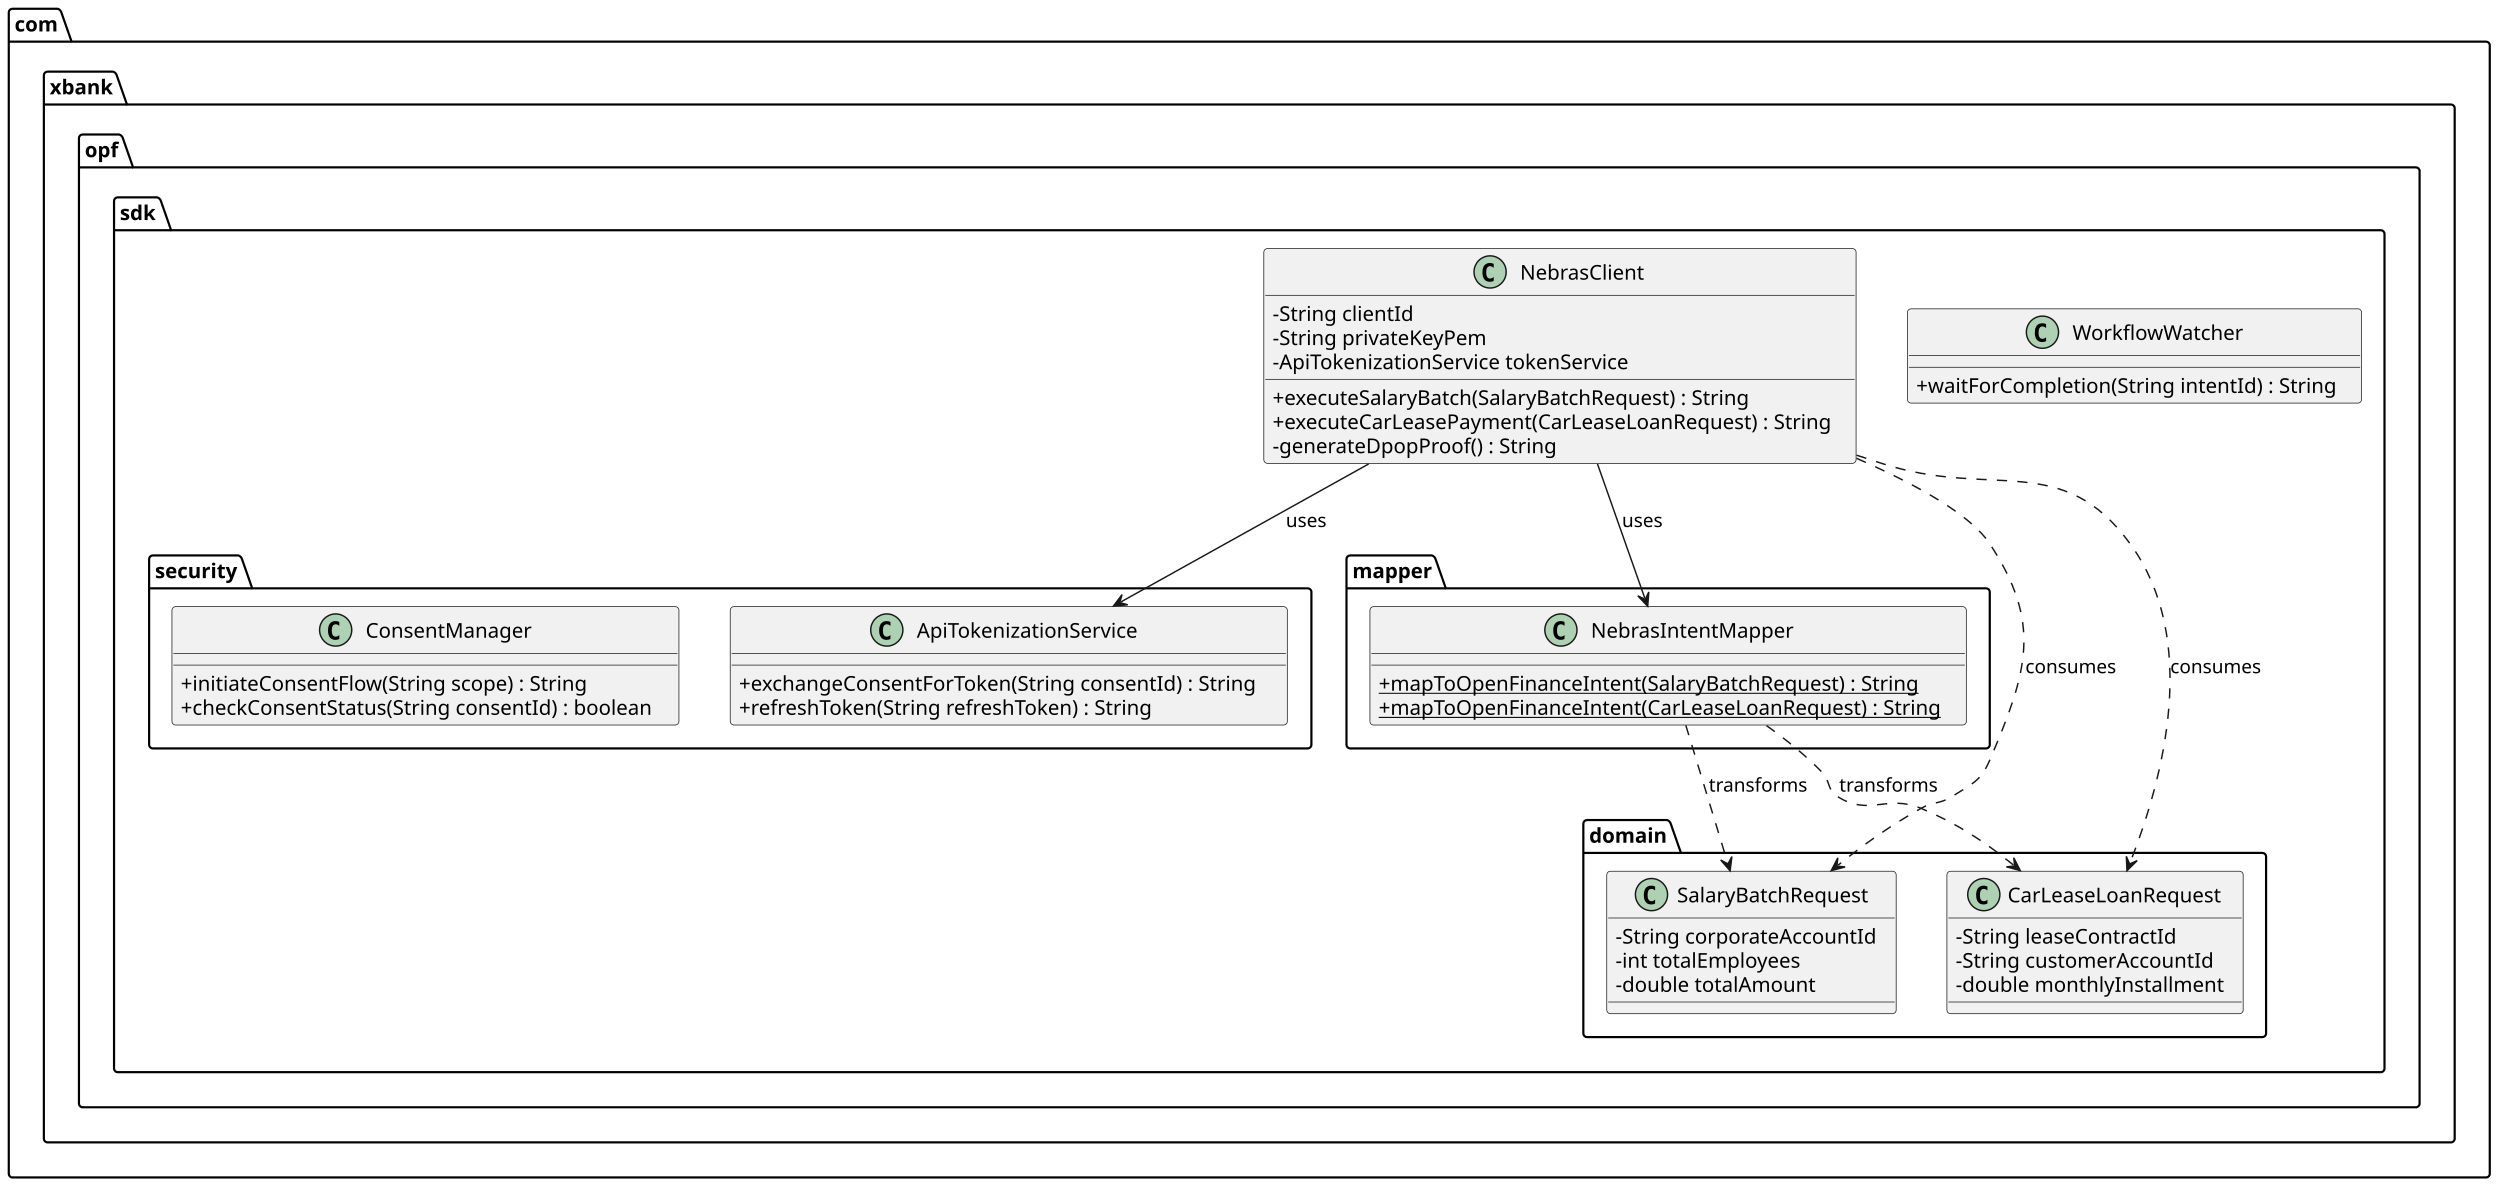
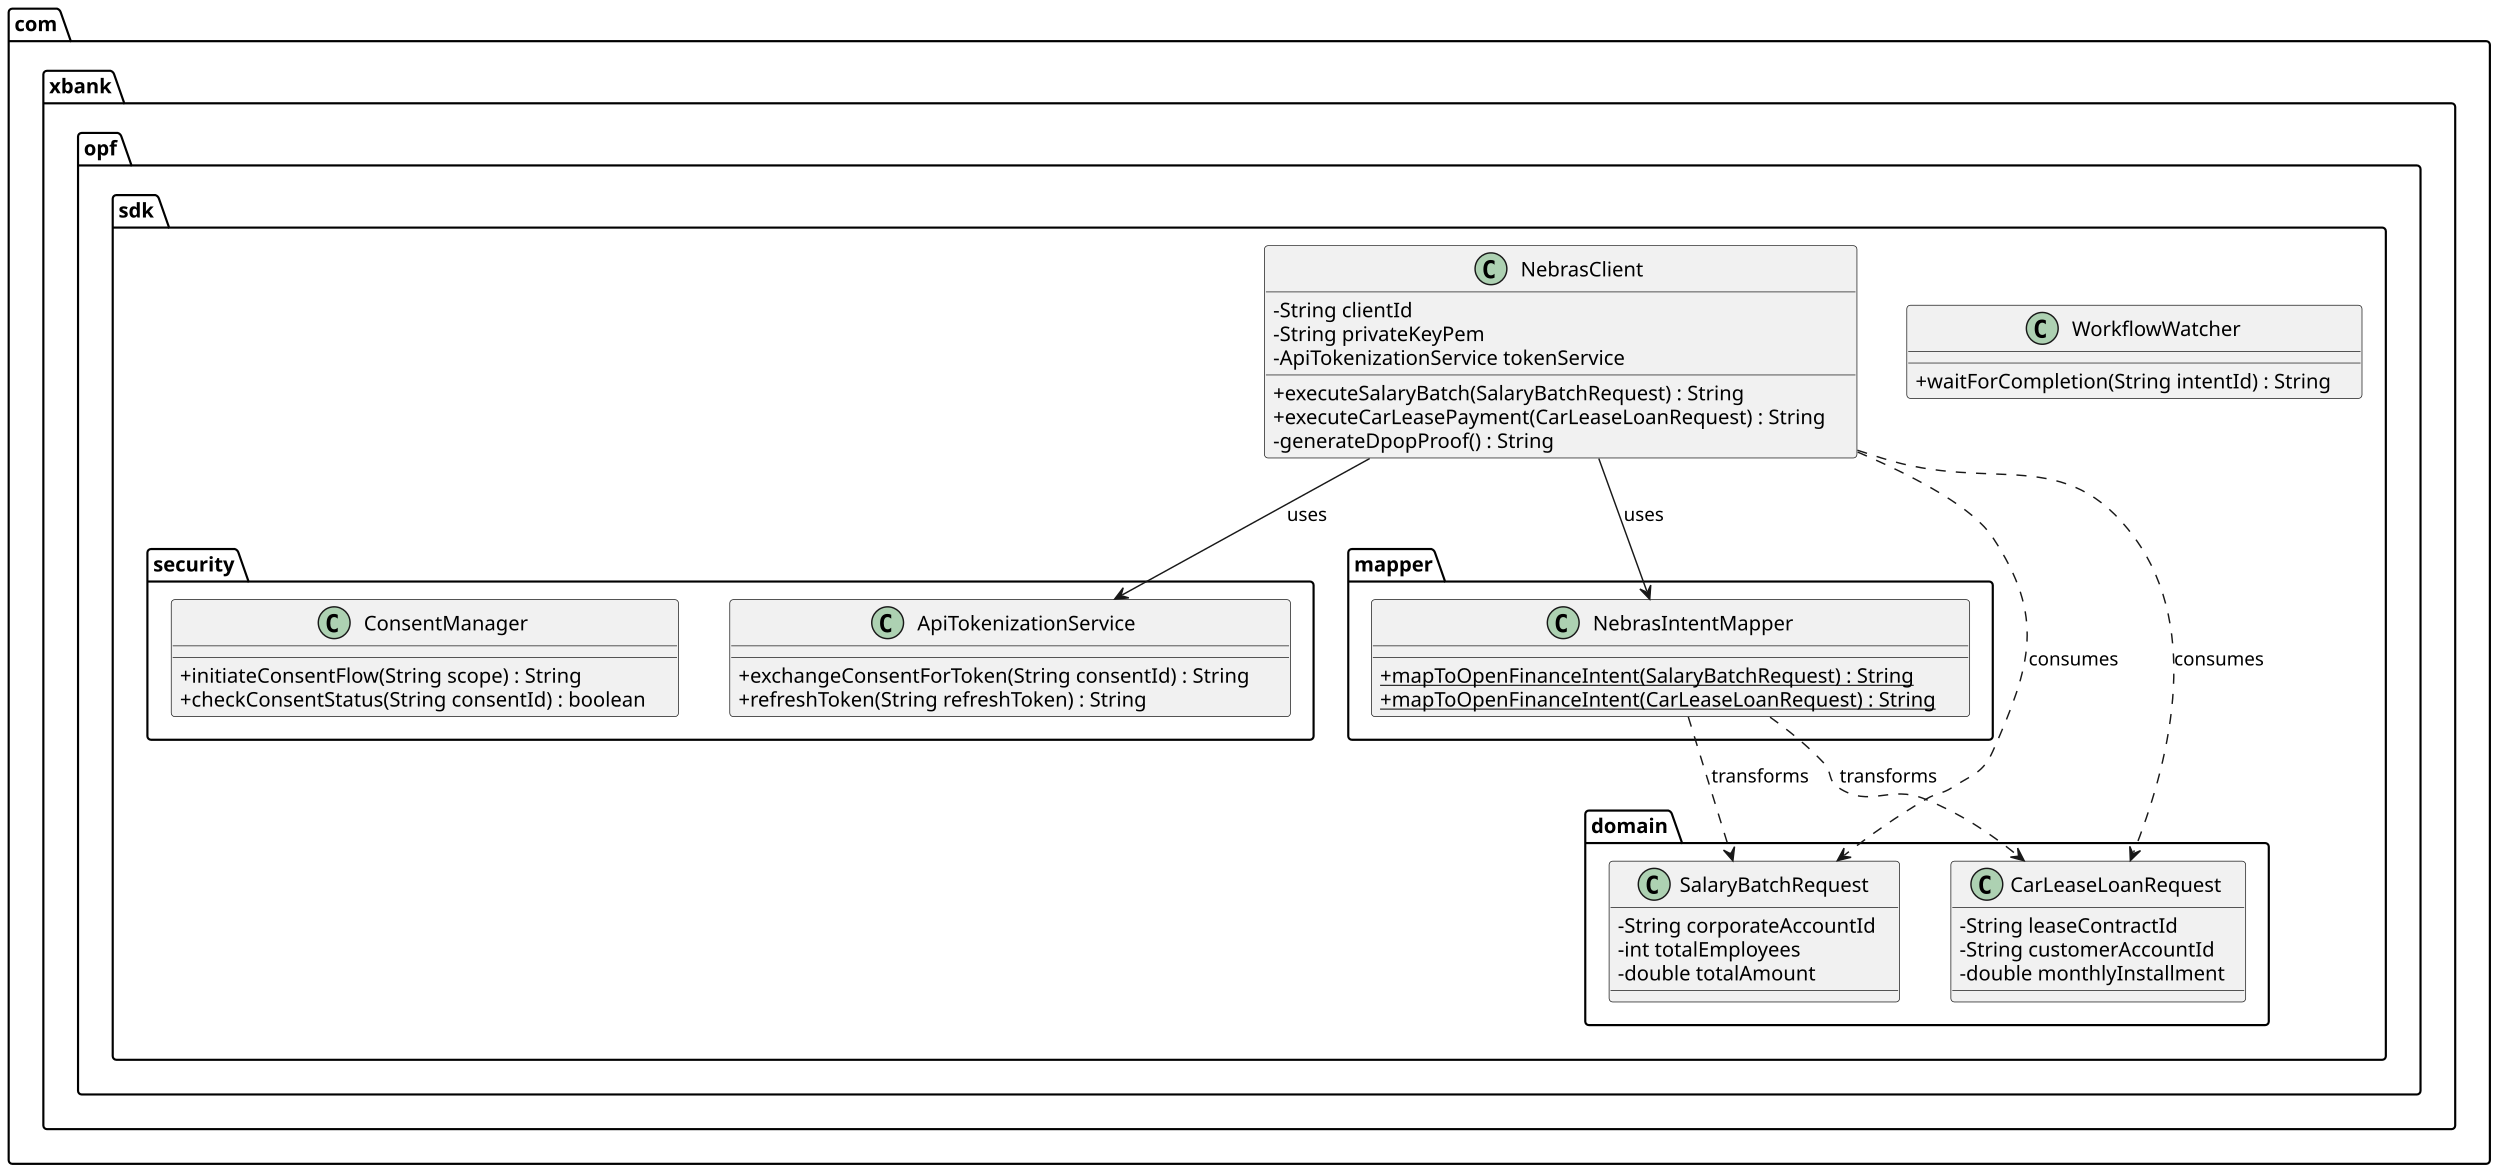
- <svg xmlns="http://www.w3.org/2000/svg" contentStyleType="text/css" data-diagram-type="CLASS" height="812px" preserveAspectRatio="none" style="width:1710px;height:812px;background:#FFFFFF;" version="1.1" viewBox="0 0 1710 812" width="1710px" zoomAndPan="magnify">
+ <svg xmlns="http://www.w3.org/2000/svg" contentStyleType="text/css" height="812px" preserveAspectRatio="none" style="width:1730px;height:812px;background:#FFFFFF;" version="1.1" viewBox="0 0 1730 812" width="1730px" zoomAndPan="magnify">
  <defs />
  <g>
-     <g class="cluster" data-qualified-name="com" data-source-line="5" id="ent0004">
-       <path d="M8.5,6 L39.469,6 A3.75,3.75 0 0 1 41.969,8.5 L48.969,28.488 L1700.5,28.488 A2.5,2.5 0 0 1 1703,30.988 L1703,802.87 A2.5,2.5 0 0 1 1700.5,805.37 L8.5,805.37 A2.5,2.5 0 0 1 6,802.87 L6,8.5 A2.5,2.5 0 0 1 8.5,6" fill="none" style="stroke:#000000;stroke-width:1.5;" />
-       <line style="stroke:#000000;stroke-width:1.5;" x1="6" x2="48.969" y1="28.488" y2="28.488" />
-       <text fill="#000000" font-family="sans-serif" font-size="14" font-weight="bold" lengthAdjust="spacing" textLength="29.969" x="10" y="21.535">com</text>
+     <g id="cluster_com">
+       <path d="M8.5,6 L39.5,6 A3.75,3.75 0 0 1 42,8.5 L49,28.488 L1720.5,28.488 A2.5,2.5 0 0 1 1723,30.988 L1723,802.87 A2.5,2.5 0 0 1 1720.5,805.37 L8.5,805.37 A2.5,2.5 0 0 1 6,802.87 L6,8.5 A2.5,2.5 0 0 1 8.5,6 " fill="none" style="stroke:#000000;stroke-width:1.5;" />
+       <line style="stroke:#000000;stroke-width:1.5;" x1="6" x2="49" y1="28.488" y2="28.488" />
+       <text fill="#000000" font-family="sans-serif" font-size="14" font-weight="bold" lengthAdjust="spacing" textLength="30" x="10" y="21.535">com</text>
    </g>
-     <g class="cluster" data-qualified-name="com.xbank" data-source-line="5" id="ent0005">
-       <path d="M32.5,49 L77.332,49 A3.75,3.75 0 0 1 79.832,51.5 L86.832,71.488 L1676.5,71.488 A2.5,2.5 0 0 1 1679,73.988 L1679,778.87 A2.5,2.5 0 0 1 1676.5,781.37 L32.5,781.37 A2.5,2.5 0 0 1 30,778.87 L30,51.5 A2.5,2.5 0 0 1 32.5,49" fill="none" style="stroke:#000000;stroke-width:1.5;" />
-       <line style="stroke:#000000;stroke-width:1.5;" x1="30" x2="86.832" y1="71.488" y2="71.488" />
-       <text fill="#000000" font-family="sans-serif" font-size="14" font-weight="bold" lengthAdjust="spacing" textLength="43.832" x="34" y="64.535">xbank</text>
+     <g id="cluster_xbank">
+       <path d="M32.5,49 L76.5,49 A3.75,3.75 0 0 1 79,51.5 L86,71.488 L1696.5,71.488 A2.5,2.5 0 0 1 1699,73.988 L1699,778.87 A2.5,2.5 0 0 1 1696.5,781.37 L32.5,781.37 A2.5,2.5 0 0 1 30,778.87 L30,51.5 A2.5,2.5 0 0 1 32.5,49 " fill="none" style="stroke:#000000;stroke-width:1.5;" />
+       <line style="stroke:#000000;stroke-width:1.5;" x1="30" x2="86" y1="71.488" y2="71.488" />
+       <text fill="#000000" font-family="sans-serif" font-size="14" font-weight="bold" lengthAdjust="spacing" textLength="43" x="34" y="64.535">xbank</text>
    </g>
-     <g class="cluster" data-qualified-name="com.xbank.opf" data-source-line="5" id="ent0006">
-       <path d="M56.5,92 L81.522,92 A3.75,3.75 0 0 1 84.022,94.5 L91.022,114.488 L1652.5,114.488 A2.5,2.5 0 0 1 1655,116.988 L1655,754.87 A2.5,2.5 0 0 1 1652.5,757.37 L56.5,757.37 A2.5,2.5 0 0 1 54,754.87 L54,94.5 A2.5,2.5 0 0 1 56.5,92" fill="none" style="stroke:#000000;stroke-width:1.5;" />
-       <line style="stroke:#000000;stroke-width:1.5;" x1="54" x2="91.022" y1="114.488" y2="114.488" />
-       <text fill="#000000" font-family="sans-serif" font-size="14" font-weight="bold" lengthAdjust="spacing" textLength="24.021" x="58" y="107.535">opf</text>
+     <g id="cluster_opf">
+       <path d="M56.5,92 L81.5,92 A3.75,3.75 0 0 1 84,94.5 L91,114.488 L1672.5,114.488 A2.5,2.5 0 0 1 1675,116.988 L1675,754.87 A2.5,2.5 0 0 1 1672.5,757.37 L56.5,757.37 A2.5,2.5 0 0 1 54,754.87 L54,94.5 A2.5,2.5 0 0 1 56.5,92 " fill="none" style="stroke:#000000;stroke-width:1.5;" />
+       <line style="stroke:#000000;stroke-width:1.5;" x1="54" x2="91" y1="114.488" y2="114.488" />
+       <text fill="#000000" font-family="sans-serif" font-size="14" font-weight="bold" lengthAdjust="spacing" textLength="24" x="58" y="107.535">opf</text>
    </g>
-     <g class="cluster" data-qualified-name="com.xbank.opf.sdk" data-source-line="3" id="ent0002">
-       <path d="M80.5,135 L107.552,135 A3.75,3.75 0 0 1 110.052,137.5 L117.052,157.488 L1628.5,157.488 A2.5,2.5 0 0 1 1631,159.988 L1631,730.87 A2.5,2.5 0 0 1 1628.5,733.37 L80.5,733.37 A2.5,2.5 0 0 1 78,730.87 L78,137.5 A2.5,2.5 0 0 1 80.5,135" fill="none" style="stroke:#000000;stroke-width:1.5;" />
-       <line style="stroke:#000000;stroke-width:1.5;" x1="78" x2="117.052" y1="157.488" y2="157.488" />
-       <text fill="#000000" font-family="sans-serif" font-size="14" font-weight="bold" lengthAdjust="spacing" textLength="26.052" x="82" y="150.535">sdk</text>
+     <g id="cluster_sdk">
+       <path d="M80.5,135 L107.5,135 A3.75,3.75 0 0 1 110,137.5 L117,157.488 L1648.5,157.488 A2.5,2.5 0 0 1 1651,159.988 L1651,730.87 A2.5,2.5 0 0 1 1648.5,733.37 L80.5,733.37 A2.5,2.5 0 0 1 78,730.87 L78,137.5 A2.5,2.5 0 0 1 80.5,135 " fill="none" style="stroke:#000000;stroke-width:1.5;" />
+       <line style="stroke:#000000;stroke-width:1.5;" x1="78" x2="117" y1="157.488" y2="157.488" />
+       <text fill="#000000" font-family="sans-serif" font-size="14" font-weight="bold" lengthAdjust="spacing" textLength="26" x="82" y="150.535">sdk</text>
    </g>
-     <g class="cluster" data-qualified-name="com.xbank.opf.sdk.security" data-source-line="19" id="ent0008">
-       <path d="M104.5,379.93 L163.018,379.93 A3.75,3.75 0 0 1 165.518,382.43 L172.518,402.418 L894.5,402.418 A2.5,2.5 0 0 1 897,404.918 L897,509.41 A2.5,2.5 0 0 1 894.5,511.91 L104.5,511.91 A2.5,2.5 0 0 1 102,509.41 L102,382.43 A2.5,2.5 0 0 1 104.5,379.93" fill="none" style="stroke:#000000;stroke-width:1.5;" />
-       <line style="stroke:#000000;stroke-width:1.5;" x1="102" x2="172.518" y1="402.418" y2="402.418" />
-       <text fill="#000000" font-family="sans-serif" font-size="14" font-weight="bold" lengthAdjust="spacing" textLength="57.518" x="106" y="395.465">security</text>
+     <g id="cluster_security">
+       <path d="M104.5,379.93 L162.5,379.93 A3.75,3.75 0 0 1 165,382.43 L172,402.418 L906.5,402.418 A2.5,2.5 0 0 1 909,404.918 L909,509.41 A2.5,2.5 0 0 1 906.5,511.91 L104.5,511.91 A2.5,2.5 0 0 1 102,509.41 L102,382.43 A2.5,2.5 0 0 1 104.5,379.93 " fill="none" style="stroke:#000000;stroke-width:1.5;" />
+       <line style="stroke:#000000;stroke-width:1.5;" x1="102" x2="172" y1="402.418" y2="402.418" />
+       <text fill="#000000" font-family="sans-serif" font-size="14" font-weight="bold" lengthAdjust="spacing" textLength="57" x="106" y="395.465">security</text>
    </g>
-     <g class="cluster" data-qualified-name="com.xbank.opf.sdk.mapper" data-source-line="31" id="ent0011">
-       <path d="M923.5,379.93 L979.427,379.93 A3.75,3.75 0 0 1 981.927,382.43 L988.927,402.418 L1358.5,402.418 A2.5,2.5 0 0 1 1361,404.918 L1361,509.41 A2.5,2.5 0 0 1 1358.5,511.91 L923.5,511.91 A2.5,2.5 0 0 1 921,509.41 L921,382.43 A2.5,2.5 0 0 1 923.5,379.93" fill="none" style="stroke:#000000;stroke-width:1.5;" />
-       <line style="stroke:#000000;stroke-width:1.5;" x1="921" x2="988.927" y1="402.418" y2="402.418" />
-       <text fill="#000000" font-family="sans-serif" font-size="14" font-weight="bold" lengthAdjust="spacing" textLength="54.927" x="925" y="395.465">mapper</text>
+     <g id="cluster_mapper">
+       <path d="M935.5,379.93 L990.5,379.93 A3.75,3.75 0 0 1 993,382.43 L1000,402.418 L1376.5,402.418 A2.5,2.5 0 0 1 1379,404.918 L1379,509.41 A2.5,2.5 0 0 1 1376.5,511.91 L935.5,511.91 A2.5,2.5 0 0 1 933,509.41 L933,382.43 A2.5,2.5 0 0 1 935.5,379.93 " fill="none" style="stroke:#000000;stroke-width:1.5;" />
+       <line style="stroke:#000000;stroke-width:1.5;" x1="933" x2="1000" y1="402.418" y2="402.418" />
+       <text fill="#000000" font-family="sans-serif" font-size="14" font-weight="bold" lengthAdjust="spacing" textLength="54" x="937" y="395.465">mapper</text>
    </g>
-     <g class="cluster" data-qualified-name="com.xbank.opf.sdk.domain" data-source-line="38" id="ent0013">
-       <path d="M1085.5,560.91 L1140.272,560.91 A3.75,3.75 0 0 1 1142.772,563.41 L1149.772,583.398 L1547.5,583.398 A2.5,2.5 0 0 1 1550,585.898 L1550,706.87 A2.5,2.5 0 0 1 1547.5,709.37 L1085.5,709.37 A2.5,2.5 0 0 1 1083,706.87 L1083,563.41 A2.5,2.5 0 0 1 1085.5,560.91" fill="none" style="stroke:#000000;stroke-width:1.5;" />
-       <line style="stroke:#000000;stroke-width:1.5;" x1="1083" x2="1149.772" y1="583.398" y2="583.398" />
-       <text fill="#000000" font-family="sans-serif" font-size="14" font-weight="bold" lengthAdjust="spacing" textLength="53.772" x="1087" y="576.445">domain</text>
+     <g id="cluster_domain">
+       <path d="M1099.5,560.91 L1154.5,560.91 A3.75,3.75 0 0 1 1157,563.41 L1164,583.398 L1567.5,583.398 A2.5,2.5 0 0 1 1570,585.898 L1570,706.87 A2.5,2.5 0 0 1 1567.5,709.37 L1099.5,709.37 A2.5,2.5 0 0 1 1097,706.87 L1097,563.41 A2.5,2.5 0 0 1 1099.5,560.91 " fill="none" style="stroke:#000000;stroke-width:1.5;" />
+       <line style="stroke:#000000;stroke-width:1.5;" x1="1097" x2="1164" y1="583.398" y2="583.398" />
+       <text fill="#000000" font-family="sans-serif" font-size="14" font-weight="bold" lengthAdjust="spacing" textLength="54" x="1101" y="576.445">domain</text>
    </g>
-     <g class="entity" data-qualified-name="com.xbank.opf.sdk.NebrasClient" data-source-line="5" id="ent0003">
-       <rect fill="#F1F1F1" height="146.93" rx="2.5" ry="2.5" style="stroke:#181818;stroke-width:0.5;" width="405.121" x="864.44" y="170" />
-       <ellipse cx="1019.223" cy="186" fill="#ADD1B2" rx="11" ry="11" style="stroke:#181818;stroke-width:1;" />
-       <path d="M1021.696,192.143 Q1021.115,192.442 1020.476,192.591 Q1019.837,192.741 1019.131,192.741 Q1016.624,192.741 1015.304,191.089 Q1013.984,189.437 1013.984,186.316 Q1013.984,183.186 1015.304,181.535 Q1016.624,179.883 1019.131,179.883 Q1019.837,179.883 1020.484,180.032 Q1021.131,180.182 1021.696,180.481 L1021.696,183.203 Q1021.065,182.622 1020.471,182.352 Q1019.878,182.083 1019.247,182.083 Q1017.902,182.083 1017.218,183.149 Q1016.533,184.216 1016.533,186.316 Q1016.533,188.408 1017.218,189.474 Q1017.902,190.541 1019.247,190.541 Q1019.878,190.541 1020.471,190.271 Q1021.065,190.001 1021.696,189.42 Z " fill="#000000" />
-       <text fill="#000000" font-family="sans-serif" font-size="14" lengthAdjust="spacing" textLength="87.056" x="1039.723" y="191.291">NebrasClient</text>
-       <line style="stroke:#181818;stroke-width:0.5;" x1="865.44" x2="1268.561" y1="202" y2="202" />
-       <text fill="#000000" font-family="sans-serif" font-size="14" lengthAdjust="spacing" textLength="102.334" x="870.44" y="219.535">-String clientId</text>
-       <text fill="#000000" font-family="sans-serif" font-size="14" lengthAdjust="spacing" textLength="151.963" x="870.44" y="236.023">-String privateKeyPem</text>
-       <text fill="#000000" font-family="sans-serif" font-size="14" lengthAdjust="spacing" textLength="256.717" x="870.44" y="252.512">-ApiTokenizationService tokenService</text>
-       <line style="stroke:#181818;stroke-width:0.5;" x1="865.44" x2="1268.561" y1="259.465" y2="259.465" />
-       <text fill="#000000" font-family="sans-serif" font-size="14" lengthAdjust="spacing" textLength="334.845" x="870.44" y="277">+executeSalaryBatch(SalaryBatchRequest) : String</text>
-       <text fill="#000000" font-family="sans-serif" font-size="14" lengthAdjust="spacing" textLength="393.121" x="870.44" y="293.488">+executeCarLeasePayment(CarLeaseLoanRequest) : String</text>
-       <text fill="#000000" font-family="sans-serif" font-size="14" lengthAdjust="spacing" textLength="202.501" x="870.44" y="309.977">-generateDpopProof() : String</text>
+     <g id="elem_NebrasClient">
+       <rect codeLine="5" fill="#F1F1F1" height="146.93" id="NebrasClient" rx="2.5" ry="2.5" style="stroke:#181818;stroke-width:0.5;" width="410" x="875" y="170" />
+       <ellipse cx="1031.75" cy="186" fill="#ADD1B2" rx="11" ry="11" style="stroke:#181818;stroke-width:1.0;" />
+       <path d="M1034.223,192.143 Q1033.642,192.442 1033.003,192.591 Q1032.364,192.741 1031.658,192.741 Q1029.151,192.741 1027.832,191.089 Q1026.512,189.437 1026.512,186.316 Q1026.512,183.186 1027.832,181.535 Q1029.151,179.883 1031.658,179.883 Q1032.364,179.883 1033.011,180.032 Q1033.659,180.182 1034.223,180.481 L1034.223,183.203 Q1033.592,182.622 1032.999,182.352 Q1032.405,182.083 1031.774,182.083 Q1030.43,182.083 1029.745,183.149 Q1029.06,184.216 1029.06,186.316 Q1029.06,188.408 1029.745,189.474 Q1030.43,190.541 1031.774,190.541 Q1032.405,190.541 1032.999,190.271 Q1033.592,190.001 1034.223,189.42 Z " fill="#000000" />
+       <text fill="#000000" font-family="sans-serif" font-size="14" lengthAdjust="spacing" textLength="88" x="1052.25" y="191.291">NebrasClient</text>
+       <line style="stroke:#181818;stroke-width:0.5;" x1="876" x2="1284" y1="202" y2="202" />
+       <text fill="#000000" font-family="sans-serif" font-size="14" lengthAdjust="spacing" textLength="103" x="881" y="219.535">-String clientId</text>
+       <text fill="#000000" font-family="sans-serif" font-size="14" lengthAdjust="spacing" textLength="153" x="881" y="236.023">-String privateKeyPem</text>
+       <text fill="#000000" font-family="sans-serif" font-size="14" lengthAdjust="spacing" textLength="260" x="881" y="252.512">-ApiTokenizationService tokenService</text>
+       <line style="stroke:#181818;stroke-width:0.5;" x1="876" x2="1284" y1="259.465" y2="259.465" />
+       <text fill="#000000" font-family="sans-serif" font-size="14" lengthAdjust="spacing" textLength="339" x="881" y="277">+executeSalaryBatch(SalaryBatchRequest) : String</text>
+       <text fill="#000000" font-family="sans-serif" font-size="14" lengthAdjust="spacing" textLength="398" x="881" y="293.488">+executeCarLeasePayment(CarLeaseLoanRequest) : String</text>
+       <text fill="#000000" font-family="sans-serif" font-size="14" lengthAdjust="spacing" textLength="206" x="881" y="309.977">-generateDpopProof() : String</text>
    </g>
-     <g class="entity" data-qualified-name="com.xbank.opf.sdk.WorkflowWatcher" data-source-line="14" id="ent0007">
-       <rect fill="#F1F1F1" height="64.488" rx="2.5" ry="2.5" style="stroke:#181818;stroke-width:0.5;" width="310.655" x="1304.67" y="211.22" />
-       <ellipse cx="1397.047" cy="227.22" fill="#ADD1B2" rx="11" ry="11" style="stroke:#181818;stroke-width:1;" />
-       <path d="M1399.521,233.363 Q1398.939,233.662 1398.3,233.811 Q1397.661,233.961 1396.956,233.961 Q1394.449,233.961 1393.129,232.309 Q1391.809,230.657 1391.809,227.536 Q1391.809,224.406 1393.129,222.755 Q1394.449,221.103 1396.956,221.103 Q1397.661,221.103 1398.309,221.252 Q1398.956,221.402 1399.521,221.701 L1399.521,224.423 Q1398.89,223.842 1398.296,223.572 Q1397.703,223.303 1397.072,223.303 Q1395.727,223.303 1395.042,224.369 Q1394.358,225.436 1394.358,227.536 Q1394.358,229.628 1395.042,230.694 Q1395.727,231.761 1397.072,231.761 Q1397.703,231.761 1398.296,231.491 Q1398.89,231.221 1399.521,230.64 Z " fill="#000000" />
-       <text fill="#000000" font-family="sans-serif" font-size="14" lengthAdjust="spacing" textLength="117.4" x="1417.547" y="232.511">WorkflowWatcher</text>
-       <line style="stroke:#181818;stroke-width:0.5;" x1="1305.67" x2="1614.325" y1="243.22" y2="243.22" />
-       <line style="stroke:#181818;stroke-width:0.5;" x1="1305.67" x2="1614.325" y1="251.22" y2="251.22" />
-       <text fill="#000000" font-family="sans-serif" font-size="14" lengthAdjust="spacing" textLength="298.655" x="1310.67" y="268.755">+waitForCompletion(String intentId) : String</text>
+     <g id="elem_WorkflowWatcher">
+       <rect codeLine="14" fill="#F1F1F1" height="64.488" id="WorkflowWatcher" rx="2.5" ry="2.5" style="stroke:#181818;stroke-width:0.5;" width="315" x="1319.5" y="211.22" />
+       <ellipse cx="1413.25" cy="227.22" fill="#ADD1B2" rx="11" ry="11" style="stroke:#181818;stroke-width:1.0;" />
+       <path d="M1415.723,233.363 Q1415.142,233.662 1414.503,233.811 Q1413.864,233.961 1413.158,233.961 Q1410.651,233.961 1409.332,232.309 Q1408.012,230.657 1408.012,227.536 Q1408.012,224.406 1409.332,222.755 Q1410.651,221.103 1413.158,221.103 Q1413.864,221.103 1414.511,221.252 Q1415.159,221.402 1415.723,221.701 L1415.723,224.423 Q1415.092,223.842 1414.499,223.572 Q1413.905,223.303 1413.274,223.303 Q1411.93,223.303 1411.245,224.369 Q1410.56,225.436 1410.56,227.536 Q1410.56,229.628 1411.245,230.694 Q1411.93,231.761 1413.274,231.761 Q1413.905,231.761 1414.499,231.491 Q1415.092,231.221 1415.723,230.64 Z " fill="#000000" />
+       <text fill="#000000" font-family="sans-serif" font-size="14" lengthAdjust="spacing" textLength="119" x="1433.75" y="232.511">WorkflowWatcher</text>
+       <line style="stroke:#181818;stroke-width:0.5;" x1="1320.5" x2="1633.5" y1="243.22" y2="243.22" />
+       <line style="stroke:#181818;stroke-width:0.5;" x1="1320.5" x2="1633.5" y1="251.22" y2="251.22" />
+       <text fill="#000000" font-family="sans-serif" font-size="14" lengthAdjust="spacing" textLength="303" x="1325.5" y="268.755">+waitForCompletion(String intentId) : String</text>
    </g>
-     <g class="entity" data-qualified-name="com.xbank.opf.sdk.security.ConsentManager" data-source-line="20" id="ent0009">
-       <rect fill="#F1F1F1" height="80.977" rx="2.5" ry="2.5" style="stroke:#181818;stroke-width:0.5;" width="346.783" x="117.61" y="414.93" />
-       <ellipse cx="229.6" cy="430.93" fill="#ADD1B2" rx="11" ry="11" style="stroke:#181818;stroke-width:1;" />
-       <path d="M232.073,437.073 Q231.492,437.372 230.853,437.521 Q230.214,437.671 229.508,437.671 Q227.001,437.671 225.681,436.019 Q224.362,434.367 224.362,431.246 Q224.362,428.116 225.681,426.465 Q227.001,424.813 229.508,424.813 Q230.214,424.813 230.861,424.962 Q231.508,425.112 232.073,425.411 L232.073,428.133 Q231.442,427.552 230.849,427.282 Q230.255,427.012 229.624,427.012 Q228.279,427.012 227.595,428.079 Q226.91,429.146 226.91,431.246 Q226.91,433.338 227.595,434.404 Q228.279,435.471 229.624,435.471 Q230.255,435.471 230.849,435.201 Q231.442,434.932 232.073,434.35 Z " fill="#000000" />
-       <text fill="#000000" font-family="sans-serif" font-size="14" lengthAdjust="spacing" textLength="114.304" x="250.1" y="436.221">ConsentManager</text>
-       <line style="stroke:#181818;stroke-width:0.5;" x1="118.61" x2="463.393" y1="446.93" y2="446.93" />
-       <line style="stroke:#181818;stroke-width:0.5;" x1="118.61" x2="463.393" y1="454.93" y2="454.93" />
-       <text fill="#000000" font-family="sans-serif" font-size="14" lengthAdjust="spacing" textLength="291.019" x="123.61" y="472.465">+initiateConsentFlow(String scope) : String</text>
-       <text fill="#000000" font-family="sans-serif" font-size="14" lengthAdjust="spacing" textLength="334.783" x="123.61" y="488.953">+checkConsentStatus(String consentId) : boolean</text>
+     <g id="elem_ConsentManager">
+       <rect codeLine="20" fill="#F1F1F1" height="80.977" id="ConsentManager" rx="2.5" ry="2.5" style="stroke:#181818;stroke-width:0.5;" width="351" x="118.5" y="414.93" />
+       <ellipse cx="231.25" cy="430.93" fill="#ADD1B2" rx="11" ry="11" style="stroke:#181818;stroke-width:1.0;" />
+       <path d="M233.723,437.073 Q233.142,437.372 232.503,437.521 Q231.864,437.671 231.158,437.671 Q228.651,437.671 227.332,436.019 Q226.012,434.367 226.012,431.246 Q226.012,428.116 227.332,426.465 Q228.651,424.813 231.158,424.813 Q231.864,424.813 232.511,424.962 Q233.159,425.112 233.723,425.411 L233.723,428.133 Q233.092,427.552 232.499,427.282 Q231.905,427.012 231.274,427.012 Q229.93,427.012 229.245,428.079 Q228.56,429.146 228.56,431.246 Q228.56,433.338 229.245,434.404 Q229.93,435.471 231.274,435.471 Q231.905,435.471 232.499,435.201 Q233.092,434.932 233.723,434.35 Z " fill="#000000" />
+       <text fill="#000000" font-family="sans-serif" font-size="14" lengthAdjust="spacing" textLength="117" x="251.75" y="436.221">ConsentManager</text>
+       <line style="stroke:#181818;stroke-width:0.5;" x1="119.5" x2="468.5" y1="446.93" y2="446.93" />
+       <line style="stroke:#181818;stroke-width:0.5;" x1="119.5" x2="468.5" y1="454.93" y2="454.93" />
+       <text fill="#000000" font-family="sans-serif" font-size="14" lengthAdjust="spacing" textLength="295" x="124.5" y="472.465">+initiateConsentFlow(String scope) : String</text>
+       <text fill="#000000" font-family="sans-serif" font-size="14" lengthAdjust="spacing" textLength="339" x="124.5" y="488.953">+checkConsentStatus(String consentId) : boolean</text>
    </g>
-     <g class="entity" data-qualified-name="com.xbank.opf.sdk.security.ApiTokenizationService" data-source-line="25" id="ent0010">
-       <rect fill="#F1F1F1" height="80.977" rx="2.5" ry="2.5" style="stroke:#181818;stroke-width:0.5;" width="381.045" x="499.48" y="414.93" />
-       <ellipse cx="606.579" cy="430.93" fill="#ADD1B2" rx="11" ry="11" style="stroke:#181818;stroke-width:1;" />
-       <path d="M609.052,437.073 Q608.471,437.372 607.832,437.521 Q607.192,437.671 606.487,437.671 Q603.98,437.671 602.66,436.019 Q601.34,434.367 601.34,431.246 Q601.34,428.116 602.66,426.465 Q603.98,424.813 606.487,424.813 Q607.192,424.813 607.84,424.962 Q608.487,425.112 609.052,425.411 L609.052,428.133 Q608.421,427.552 607.827,427.282 Q607.234,427.012 606.603,427.012 Q605.258,427.012 604.573,428.079 Q603.889,429.146 603.889,431.246 Q603.889,433.338 604.573,434.404 Q605.258,435.471 606.603,435.471 Q607.234,435.471 607.827,435.201 Q608.421,434.932 609.052,434.35 Z " fill="#000000" />
-       <text fill="#000000" font-family="sans-serif" font-size="14" lengthAdjust="spacing" textLength="158.348" x="627.079" y="436.221">ApiTokenizationService</text>
-       <line style="stroke:#181818;stroke-width:0.5;" x1="500.48" x2="879.525" y1="446.93" y2="446.93" />
-       <line style="stroke:#181818;stroke-width:0.5;" x1="500.48" x2="879.525" y1="454.93" y2="454.93" />
-       <text fill="#000000" font-family="sans-serif" font-size="14" lengthAdjust="spacing" textLength="369.045" x="505.48" y="472.465">+exchangeConsentForToken(String consentId) : String</text>
-       <text fill="#000000" font-family="sans-serif" font-size="14" lengthAdjust="spacing" textLength="298.197" x="505.48" y="488.953">+refreshToken(String refreshToken) : String</text>
+     <g id="elem_ApiTokenizationService">
+       <rect codeLine="25" fill="#F1F1F1" height="80.977" id="ApiTokenizationService" rx="2.5" ry="2.5" style="stroke:#181818;stroke-width:0.5;" width="388" x="505" y="414.93" />
+       <ellipse cx="614.25" cy="430.93" fill="#ADD1B2" rx="11" ry="11" style="stroke:#181818;stroke-width:1.0;" />
+       <path d="M616.723,437.073 Q616.142,437.372 615.503,437.521 Q614.864,437.671 614.158,437.671 Q611.651,437.671 610.332,436.019 Q609.012,434.367 609.012,431.246 Q609.012,428.116 610.332,426.465 Q611.651,424.813 614.158,424.813 Q614.864,424.813 615.511,424.962 Q616.159,425.112 616.723,425.411 L616.723,428.133 Q616.092,427.552 615.499,427.282 Q614.905,427.012 614.274,427.012 Q612.93,427.012 612.245,428.079 Q611.56,429.146 611.56,431.246 Q611.56,433.338 612.245,434.404 Q612.93,435.471 614.274,435.471 Q614.905,435.471 615.499,435.201 Q616.092,434.932 616.723,434.35 Z " fill="#000000" />
+       <text fill="#000000" font-family="sans-serif" font-size="14" lengthAdjust="spacing" textLength="161" x="634.75" y="436.221">ApiTokenizationService</text>
+       <line style="stroke:#181818;stroke-width:0.5;" x1="506" x2="892" y1="446.93" y2="446.93" />
+       <line style="stroke:#181818;stroke-width:0.5;" x1="506" x2="892" y1="454.93" y2="454.93" />
+       <text fill="#000000" font-family="sans-serif" font-size="14" lengthAdjust="spacing" textLength="376" x="511" y="472.465">+exchangeConsentForToken(String consentId) : String</text>
+       <text fill="#000000" font-family="sans-serif" font-size="14" lengthAdjust="spacing" textLength="303" x="511" y="488.953">+refreshToken(String refreshToken) : String</text>
    </g>
-     <g class="entity" data-qualified-name="com.xbank.opf.sdk.mapper.NebrasIntentMapper" data-source-line="32" id="ent0012">
-       <rect fill="#F1F1F1" height="80.977" rx="2.5" ry="2.5" style="stroke:#181818;stroke-width:0.5;" width="407.938" x="937.03" y="414.93" />
-       <ellipse cx="1067.661" cy="430.93" fill="#ADD1B2" rx="11" ry="11" style="stroke:#181818;stroke-width:1;" />
-       <path d="M1070.134,437.073 Q1069.553,437.372 1068.914,437.521 Q1068.275,437.671 1067.57,437.671 Q1065.063,437.671 1063.743,436.019 Q1062.423,434.367 1062.423,431.246 Q1062.423,428.116 1063.743,426.465 Q1065.063,424.813 1067.57,424.813 Q1068.275,424.813 1068.923,424.962 Q1069.57,425.112 1070.134,425.411 L1070.134,428.133 Q1069.504,427.552 1068.91,427.282 Q1068.317,427.012 1067.686,427.012 Q1066.341,427.012 1065.656,428.079 Q1064.971,429.146 1064.971,431.246 Q1064.971,433.338 1065.656,434.404 Q1066.341,435.471 1067.686,435.471 Q1068.317,435.471 1068.91,435.201 Q1069.504,434.932 1070.134,434.35 Z " fill="#000000" />
-       <text fill="#000000" font-family="sans-serif" font-size="14" lengthAdjust="spacing" textLength="138.175" x="1088.161" y="436.221">NebrasIntentMapper</text>
-       <line style="stroke:#181818;stroke-width:0.5;" x1="938.03" x2="1343.967" y1="446.93" y2="446.93" />
-       <line style="stroke:#181818;stroke-width:0.5;" x1="938.03" x2="1343.967" y1="454.93" y2="454.93" />
-       <text fill="#000000" font-family="sans-serif" font-size="14" lengthAdjust="spacing" text-decoration="underline" textLength="379.347" x="943.03" y="472.465">+mapToOpenFinanceIntent(SalaryBatchRequest) : String</text>
-       <text fill="#000000" font-family="sans-serif" font-size="14" lengthAdjust="spacing" text-decoration="underline" textLength="395.938" x="943.03" y="488.953">+mapToOpenFinanceIntent(CarLeaseLoanRequest) : String</text>
+     <g id="elem_NebrasIntentMapper">
+       <rect codeLine="32" fill="#F1F1F1" height="80.977" id="NebrasIntentMapper" rx="2.5" ry="2.5" style="stroke:#181818;stroke-width:0.5;" width="414" x="949" y="414.93" />
+       <ellipse cx="1081.75" cy="430.93" fill="#ADD1B2" rx="11" ry="11" style="stroke:#181818;stroke-width:1.0;" />
+       <path d="M1084.223,437.073 Q1083.642,437.372 1083.003,437.521 Q1082.364,437.671 1081.658,437.671 Q1079.151,437.671 1077.832,436.019 Q1076.512,434.367 1076.512,431.246 Q1076.512,428.116 1077.832,426.465 Q1079.151,424.813 1081.658,424.813 Q1082.364,424.813 1083.011,424.962 Q1083.659,425.112 1084.223,425.411 L1084.223,428.133 Q1083.592,427.552 1082.999,427.282 Q1082.405,427.012 1081.774,427.012 Q1080.43,427.012 1079.745,428.079 Q1079.06,429.146 1079.06,431.246 Q1079.06,433.338 1079.745,434.404 Q1080.43,435.471 1081.774,435.471 Q1082.405,435.471 1082.999,435.201 Q1083.592,434.932 1084.223,434.35 Z " fill="#000000" />
+       <text fill="#000000" font-family="sans-serif" font-size="14" lengthAdjust="spacing" textLength="140" x="1102.25" y="436.221">NebrasIntentMapper</text>
+       <line style="stroke:#181818;stroke-width:0.5;" x1="950" x2="1362" y1="446.93" y2="446.93" />
+       <line style="stroke:#181818;stroke-width:0.5;" x1="950" x2="1362" y1="454.93" y2="454.93" />
+       <text fill="#000000" font-family="sans-serif" font-size="14" lengthAdjust="spacing" text-decoration="underline" textLength="385" x="955" y="472.465">+mapToOpenFinanceIntent(SalaryBatchRequest) : String</text>
+       <text fill="#000000" font-family="sans-serif" font-size="14" lengthAdjust="spacing" text-decoration="underline" textLength="402" x="955" y="488.953">+mapToOpenFinanceIntent(CarLeaseLoanRequest) : String</text>
    </g>
-     <g class="entity" data-qualified-name="com.xbank.opf.sdk.domain.SalaryBatchRequest" data-source-line="39" id="ent0014">
-       <rect fill="#F1F1F1" height="97.465" rx="2.5" ry="2.5" style="stroke:#181818;stroke-width:0.5;" width="197.965" x="1099.02" y="595.91" />
-       <ellipse cx="1129.62" cy="611.91" fill="#ADD1B2" rx="11" ry="11" style="stroke:#181818;stroke-width:1;" />
-       <path d="M1132.093,618.053 Q1131.512,618.352 1130.873,618.501 Q1130.234,618.651 1129.528,618.651 Q1127.022,618.651 1125.702,616.999 Q1124.382,615.347 1124.382,612.226 Q1124.382,609.096 1125.702,607.445 Q1127.022,605.793 1129.528,605.793 Q1130.234,605.793 1130.881,605.942 Q1131.529,606.092 1132.093,606.39 L1132.093,609.113 Q1131.462,608.532 1130.869,608.262 Q1130.275,607.992 1129.645,607.992 Q1128.3,607.992 1127.615,609.059 Q1126.93,610.126 1126.93,612.226 Q1126.93,614.318 1127.615,615.384 Q1128.3,616.451 1129.645,616.451 Q1130.275,616.451 1130.869,616.181 Q1131.462,615.912 1132.093,615.33 Z " fill="#000000" />
-       <text fill="#000000" font-family="sans-serif" font-size="14" lengthAdjust="spacing" textLength="131.298" x="1147.087" y="617.201">SalaryBatchRequest</text>
-       <line style="stroke:#181818;stroke-width:0.5;" x1="1100.02" x2="1295.985" y1="627.91" y2="627.91" />
-       <text fill="#000000" font-family="sans-serif" font-size="14" lengthAdjust="spacing" textLength="185.965" x="1105.02" y="645.445">-String corporateAccountId</text>
-       <text fill="#000000" font-family="sans-serif" font-size="14" lengthAdjust="spacing" textLength="133.519" x="1105.02" y="661.933">-int totalEmployees</text>
-       <text fill="#000000" font-family="sans-serif" font-size="14" lengthAdjust="spacing" textLength="144.081" x="1105.02" y="678.422">-double totalAmount</text>
-       <line style="stroke:#181818;stroke-width:0.5;" x1="1100.02" x2="1295.985" y1="685.375" y2="685.375" />
+     <g id="elem_SalaryBatchRequest">
+       <rect codeLine="39" fill="#F1F1F1" height="97.465" id="SalaryBatchRequest" rx="2.5" ry="2.5" style="stroke:#181818;stroke-width:0.5;" width="201" x="1113.5" y="595.91" />
+       <ellipse cx="1144.7" cy="611.91" fill="#ADD1B2" rx="11" ry="11" style="stroke:#181818;stroke-width:1.0;" />
+       <path d="M1147.173,618.053 Q1146.592,618.352 1145.953,618.501 Q1145.314,618.651 1144.608,618.651 Q1142.101,618.651 1140.782,616.999 Q1139.462,615.347 1139.462,612.226 Q1139.462,609.096 1140.782,607.445 Q1142.101,605.793 1144.608,605.793 Q1145.314,605.793 1145.961,605.942 Q1146.609,606.092 1147.173,606.39 L1147.173,609.113 Q1146.542,608.532 1145.949,608.262 Q1145.355,607.992 1144.724,607.992 Q1143.38,607.992 1142.695,609.059 Q1142.01,610.126 1142.01,612.226 Q1142.01,614.318 1142.695,615.384 Q1143.38,616.451 1144.724,616.451 Q1145.355,616.451 1145.949,616.181 Q1146.542,615.912 1147.173,615.33 Z " fill="#000000" />
+       <text fill="#000000" font-family="sans-serif" font-size="14" lengthAdjust="spacing" textLength="133" x="1162.3" y="617.201">SalaryBatchRequest</text>
+       <line style="stroke:#181818;stroke-width:0.5;" x1="1114.5" x2="1313.5" y1="627.91" y2="627.91" />
+       <text fill="#000000" font-family="sans-serif" font-size="14" lengthAdjust="spacing" textLength="189" x="1119.5" y="645.445">-String corporateAccountId</text>
+       <text fill="#000000" font-family="sans-serif" font-size="14" lengthAdjust="spacing" textLength="134" x="1119.5" y="661.933">-int totalEmployees</text>
+       <text fill="#000000" font-family="sans-serif" font-size="14" lengthAdjust="spacing" textLength="146" x="1119.5" y="678.422">-double totalAmount</text>
+       <line style="stroke:#181818;stroke-width:0.5;" x1="1114.5" x2="1313.5" y1="685.375" y2="685.375" />
    </g>
-     <g class="entity" data-qualified-name="com.xbank.opf.sdk.domain.CarLeaseLoanRequest" data-source-line="45" id="ent0015">
-       <rect fill="#F1F1F1" height="97.465" rx="2.5" ry="2.5" style="stroke:#181818;stroke-width:0.5;" width="202.648" x="1331.68" y="595.91" />
-       <ellipse cx="1356.921" cy="611.91" fill="#ADD1B2" rx="11" ry="11" style="stroke:#181818;stroke-width:1;" />
-       <path d="M1359.395,618.053 Q1358.813,618.352 1358.174,618.501 Q1357.535,618.651 1356.83,618.651 Q1354.323,618.651 1353.003,616.999 Q1351.683,615.347 1351.683,612.226 Q1351.683,609.096 1353.003,607.445 Q1354.323,605.793 1356.83,605.793 Q1357.535,605.793 1358.183,605.942 Q1358.83,606.092 1359.395,606.39 L1359.395,609.113 Q1358.764,608.532 1358.17,608.262 Q1357.577,607.992 1356.946,607.992 Q1355.601,607.992 1354.916,609.059 Q1354.232,610.126 1354.232,612.226 Q1354.232,614.318 1354.916,615.384 Q1355.601,616.451 1356.946,616.451 Q1357.577,616.451 1358.17,616.181 Q1358.764,615.912 1359.395,615.33 Z " fill="#000000" />
-       <text fill="#000000" font-family="sans-serif" font-size="14" lengthAdjust="spacing" textLength="147.889" x="1373.197" y="617.201">CarLeaseLoanRequest</text>
-       <line style="stroke:#181818;stroke-width:0.5;" x1="1332.68" x2="1533.328" y1="627.91" y2="627.91" />
-       <text fill="#000000" font-family="sans-serif" font-size="14" lengthAdjust="spacing" textLength="157.938" x="1337.68" y="645.445">-String leaseContractId</text>
-       <text fill="#000000" font-family="sans-serif" font-size="14" lengthAdjust="spacing" textLength="183.989" x="1337.68" y="661.933">-String customerAccountId</text>
-       <text fill="#000000" font-family="sans-serif" font-size="14" lengthAdjust="spacing" textLength="190.648" x="1337.68" y="678.422">-double monthlyInstallment</text>
-       <line style="stroke:#181818;stroke-width:0.5;" x1="1332.68" x2="1533.328" y1="685.375" y2="685.375" />
+     <g id="elem_CarLeaseLoanRequest">
+       <rect codeLine="45" fill="#F1F1F1" height="97.465" id="CarLeaseLoanRequest" rx="2.5" ry="2.5" style="stroke:#181818;stroke-width:0.5;" width="204" x="1350" y="595.91" />
+       <ellipse cx="1374.9" cy="611.91" fill="#ADD1B2" rx="11" ry="11" style="stroke:#181818;stroke-width:1.0;" />
+       <path d="M1377.373,618.053 Q1376.792,618.352 1376.153,618.501 Q1375.514,618.651 1374.808,618.651 Q1372.301,618.651 1370.982,616.999 Q1369.662,615.347 1369.662,612.226 Q1369.662,609.096 1370.982,607.445 Q1372.301,605.793 1374.808,605.793 Q1375.514,605.793 1376.161,605.942 Q1376.809,606.092 1377.373,606.39 L1377.373,609.113 Q1376.742,608.532 1376.149,608.262 Q1375.555,607.992 1374.924,607.992 Q1373.58,607.992 1372.895,609.059 Q1372.21,610.126 1372.21,612.226 Q1372.21,614.318 1372.895,615.384 Q1373.58,616.451 1374.924,616.451 Q1375.555,616.451 1376.149,616.181 Q1376.742,615.912 1377.373,615.33 Z " fill="#000000" />
+       <text fill="#000000" font-family="sans-serif" font-size="14" lengthAdjust="spacing" textLength="150" x="1391.1" y="617.201">CarLeaseLoanRequest</text>
+       <line style="stroke:#181818;stroke-width:0.5;" x1="1351" x2="1553" y1="627.91" y2="627.91" />
+       <text fill="#000000" font-family="sans-serif" font-size="14" lengthAdjust="spacing" textLength="160" x="1356" y="645.445">-String leaseContractId</text>
+       <text fill="#000000" font-family="sans-serif" font-size="14" lengthAdjust="spacing" textLength="186" x="1356" y="661.933">-String customerAccountId</text>
+       <text fill="#000000" font-family="sans-serif" font-size="14" lengthAdjust="spacing" textLength="192" x="1356" y="678.422">-double monthlyInstallment</text>
+       <line style="stroke:#181818;stroke-width:0.5;" x1="1351" x2="1553" y1="685.375" y2="685.375" />
    </g>
-     <g class="link" data-entity-1="ent0003" data-entity-2="ent0012" data-link-type="dependency" data-source-line="52" id="lnk16">
-       <path codeLine="52" d="M1092.67,317.31 C1104.2,349.99 1115.345,381.621 1125.015,409.051" fill="none" id="NebrasClient-to-NebrasIntentMapper" style="stroke:#181818;stroke-width:1;" />
-       <polygon fill="#181818" points="1127.01,414.71,1127.79,404.892,1125.348,409.994,1120.245,407.552,1127.01,414.71" style="stroke:#181818;stroke-width:1;" />
-       <text fill="#000000" font-family="sans-serif" font-size="13" lengthAdjust="spacing" textLength="28.564" x="1109.43" y="360.498">uses</text>
+     <g id="link_NebrasClient_NebrasIntentMapper">
+       <path codeLine="52" d="M1106.37,317.31 C1118.2,349.99 1129.658,381.638 1139.588,409.068 " fill="none" id="NebrasClient-to-NebrasIntentMapper" style="stroke:#181818;stroke-width:1.0;" />
+       <polygon fill="#181818" points="1141.63,414.71,1142.328,404.886,1139.928,410.009,1134.805,407.609,1141.63,414.71" style="stroke:#181818;stroke-width:1.0;" />
+       <text fill="#000000" font-family="sans-serif" font-size="13" lengthAdjust="spacing" textLength="29" x="1123.55" y="360.498">uses</text>
    </g>
-     <g class="link" data-entity-1="ent0003" data-entity-2="ent0010" data-link-type="dependency" data-source-line="53" id="lnk17">
-       <path codeLine="53" d="M936.2,317.31 C877.61,349.94 816.032,384.23 766.802,411.65" fill="none" id="NebrasClient-to-ApiTokenizationService" style="stroke:#181818;stroke-width:1;" />
-       <polygon fill="#181818" points="761.56,414.57,771.369,413.685,765.928,412.137,767.476,406.696,761.56,414.57" style="stroke:#181818;stroke-width:1;" />
-       <text fill="#000000" font-family="sans-serif" font-size="13" lengthAdjust="spacing" textLength="28.564" x="879.5" y="360.498">uses</text>
+     <g id="link_NebrasClient_ApiTokenizationService">
+       <path codeLine="53" d="M947.81,317.31 C888.6,349.94 826.325,384.254 776.575,411.674 " fill="none" id="NebrasClient-to-ApiTokenizationService" style="stroke:#181818;stroke-width:1.0;" />
+       <polygon fill="#181818" points="771.32,414.57,781.133,413.729,775.699,412.156,777.271,406.723,771.32,414.57" style="stroke:#181818;stroke-width:1.0;" />
+       <text fill="#000000" font-family="sans-serif" font-size="13" lengthAdjust="spacing" textLength="29" x="890.5" y="360.498">uses</text>
    </g>
-     <g class="link" data-entity-1="ent0003" data-entity-2="ent0014" data-link-type="dependency" data-source-line="54" id="lnk18">
-       <path codeLine="54" d="M1269.83,313.48 C1312.33,332.08 1348.22,352.45 1361,371.93 C1397.09,426.91 1386.76,459.39 1361,519.91 C1354.72,534.65 1348.54,536.32 1335,544.91 C1326.56,550.25 1322.7,548 1314,552.91 C1292.74,564.91 1275.873,576.829 1257.223,591.769" fill="none" id="NebrasClient-to-SalaryBatchRequest" style="stroke:#181818;stroke-width:1;stroke-dasharray:7,7;" />
-       <polygon fill="#181818" points="1252.54,595.52,1262.065,593.015,1256.442,592.394,1257.063,586.771,1252.54,595.52" style="stroke:#181818;stroke-width:1;" />
-       <text fill="#000000" font-family="sans-serif" font-size="13" lengthAdjust="spacing" textLength="63.413" x="1385.35" y="460.488">consumes</text>
+     <g id="link_NebrasClient_SalaryBatchRequest">
+       <path codeLine="54" d="M1285.47,312.82 C1329.03,331.51 1365.9,352.1 1379,371.93 C1415.26,426.8 1405.88,459.88 1379,519.91 C1372.18,535.13 1365.01,535.85 1351,544.91 C1343.65,549.66 1340.53,548.44 1333,552.91 C1311.99,565.35 1295.103,577.216 1276.153,591.895 " fill="none" id="NebrasClient-to-SalaryBatchRequest" style="stroke:#181818;stroke-width:1.0;stroke-dasharray:7.0,7.0;" />
+       <polygon fill="#181818" points="1271.41,595.57,1280.975,593.221,1275.363,592.508,1276.075,586.896,1271.41,595.57" style="stroke:#181818;stroke-width:1.0;" />
+       <text fill="#000000" font-family="sans-serif" font-size="13" lengthAdjust="spacing" textLength="64" x="1403.8" y="460.488">consumes</text>
    </g>
-     <g class="link" data-entity-1="ent0003" data-entity-2="ent0015" data-link-type="dependency" data-source-line="55" id="lnk19">
-       <path codeLine="55" d="M1269.87,311.33 C1275.64,313.22 1281.36,315.09 1287,316.93 C1362.49,341.57 1410.28,307.71 1457,371.93 C1504.71,437.51 1480.041,531.345 1457.031,589.995" fill="none" id="NebrasClient-to-CarLeaseLoanRequest" style="stroke:#181818;stroke-width:1;stroke-dasharray:7,7;" />
-       <polygon fill="#181818" points="1454.84,595.58,1461.851,588.663,1456.666,590.925,1454.403,585.741,1454.84,595.58" style="stroke:#181818;stroke-width:1;" />
-       <text fill="#000000" font-family="sans-serif" font-size="13" lengthAdjust="spacing" textLength="63.413" x="1484.47" y="460.488">consumes</text>
+     <g id="link_NebrasClient_CarLeaseLoanRequest">
+       <path codeLine="55" d="M1285.29,311.56 C1290.92,313.38 1296.5,315.17 1302,316.93 C1379.64,341.8 1428.76,306.2 1477,371.93 C1525,437.33 1499.812,531.246 1476.412,589.947 " fill="none" id="NebrasClient-to-CarLeaseLoanRequest" style="stroke:#181818;stroke-width:1.0;stroke-dasharray:7.0,7.0;" />
+       <polygon fill="#181818" points="1474.19,595.52,1481.238,588.641,1476.042,590.875,1473.807,585.679,1474.19,595.52" style="stroke:#181818;stroke-width:1.0;" />
+       <text fill="#000000" font-family="sans-serif" font-size="13" lengthAdjust="spacing" textLength="64" x="1504.48" y="460.488">consumes</text>
    </g>
-     <g class="link" data-entity-1="ent0012" data-entity-2="ent0014" data-link-type="dependency" data-source-line="56" id="lnk20">
-       <path codeLine="56" d="M1153.09,496.12 C1161.94,525.21 1172.263,559.09 1181.653,589.95" fill="none" id="NebrasIntentMapper-to-SalaryBatchRequest" style="stroke:#181818;stroke-width:1;stroke-dasharray:7,7;" />
-       <polygon fill="#181818" points="1183.4,595.69,1184.607,585.915,1181.945,590.907,1176.953,588.244,1183.4,595.69" style="stroke:#181818;stroke-width:1;" />
-       <text fill="#000000" font-family="sans-serif" font-size="13" lengthAdjust="spacing" textLength="68.904" x="1168.79" y="541.478">transforms</text>
+     <g id="link_NebrasIntentMapper_SalaryBatchRequest">
+       <path codeLine="56" d="M1168.3,496.12 C1177.31,525.21 1187.814,559.099 1197.374,589.959 " fill="none" id="NebrasIntentMapper-to-SalaryBatchRequest" style="stroke:#181818;stroke-width:1.0;stroke-dasharray:7.0,7.0;" />
+       <polygon fill="#181818" points="1199.15,595.69,1200.308,585.909,1197.67,590.914,1192.666,588.277,1199.15,595.69" style="stroke:#181818;stroke-width:1.0;" />
+       <text fill="#000000" font-family="sans-serif" font-size="13" lengthAdjust="spacing" textLength="69" x="1184.26" y="541.478">transforms</text>
    </g>
-     <g class="link" data-entity-1="ent0012" data-entity-2="ent0015" data-link-type="dependency" data-source-line="57" id="lnk21">
-       <path codeLine="57" d="M1208.28,496.32 C1221.56,505.78 1234.83,516.47 1246,527.91 C1252.29,534.34 1249.41,540.06 1257,544.91 C1278.57,558.67 1290.39,543.05 1314,552.91 C1338.33,563.06 1357.419,575.652 1377.219,591.702" fill="none" id="NebrasIntentMapper-to-CarLeaseLoanRequest" style="stroke:#181818;stroke-width:1;stroke-dasharray:7,7;" />
-       <polygon fill="#181818" points="1381.88,595.48,1377.407,586.705,1377.996,592.332,1372.37,592.92,1381.88,595.48" style="stroke:#181818;stroke-width:1;" />
-       <text fill="#000000" font-family="sans-serif" font-size="13" lengthAdjust="spacing" textLength="68.904" x="1258" y="541.478">transforms</text>
+     <g id="link_NebrasIntentMapper_CarLeaseLoanRequest">
+       <path codeLine="57" d="M1224.87,496.27 C1238.06,505.66 1251.13,516.34 1262,527.91 C1268,534.29 1264.7,540.06 1272,544.91 C1294.42,559.78 1307.12,542.68 1332,552.91 C1356.64,563.03 1376.029,575.724 1396.049,591.864 " fill="none" id="NebrasIntentMapper-to-CarLeaseLoanRequest" style="stroke:#181818;stroke-width:1.0;stroke-dasharray:7.0,7.0;" />
+       <polygon fill="#181818" points="1400.72,595.63,1396.224,586.867,1396.827,592.492,1391.203,593.095,1400.72,595.63" style="stroke:#181818;stroke-width:1.0;" />
+       <text fill="#000000" font-family="sans-serif" font-size="13" lengthAdjust="spacing" textLength="69" x="1273" y="541.478">transforms</text>
    </g>
  </g>
</svg>
